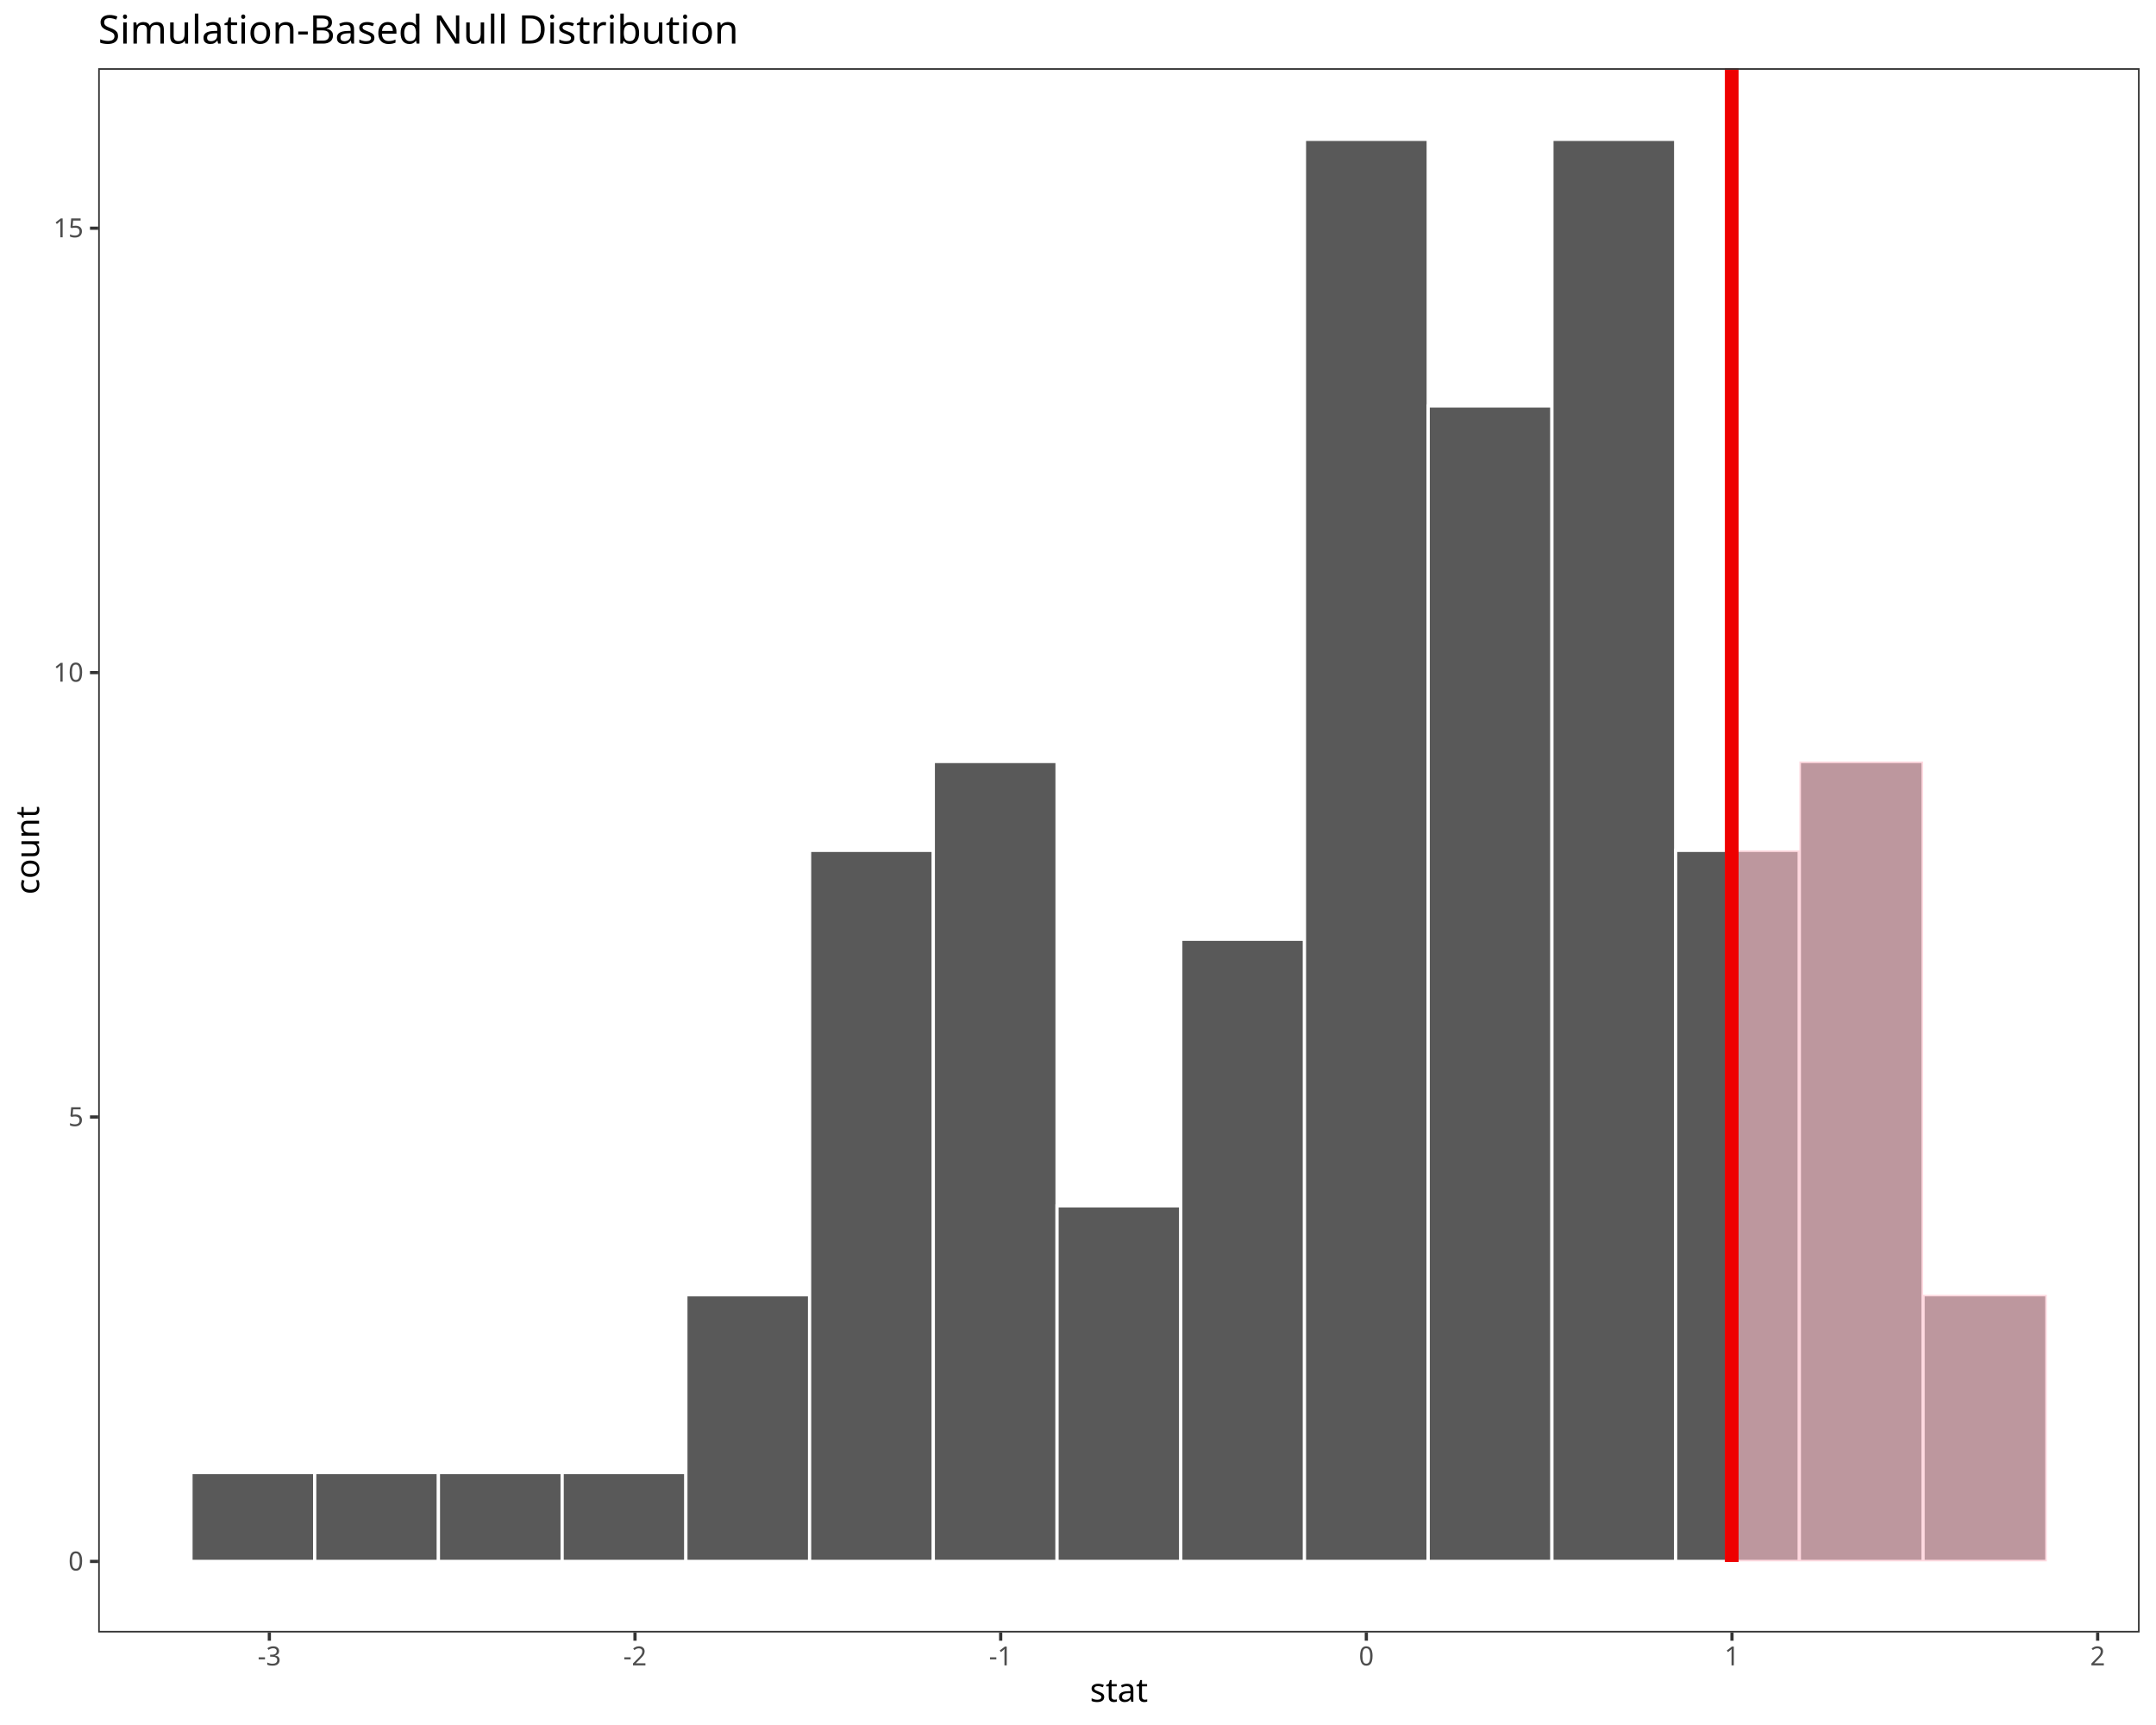
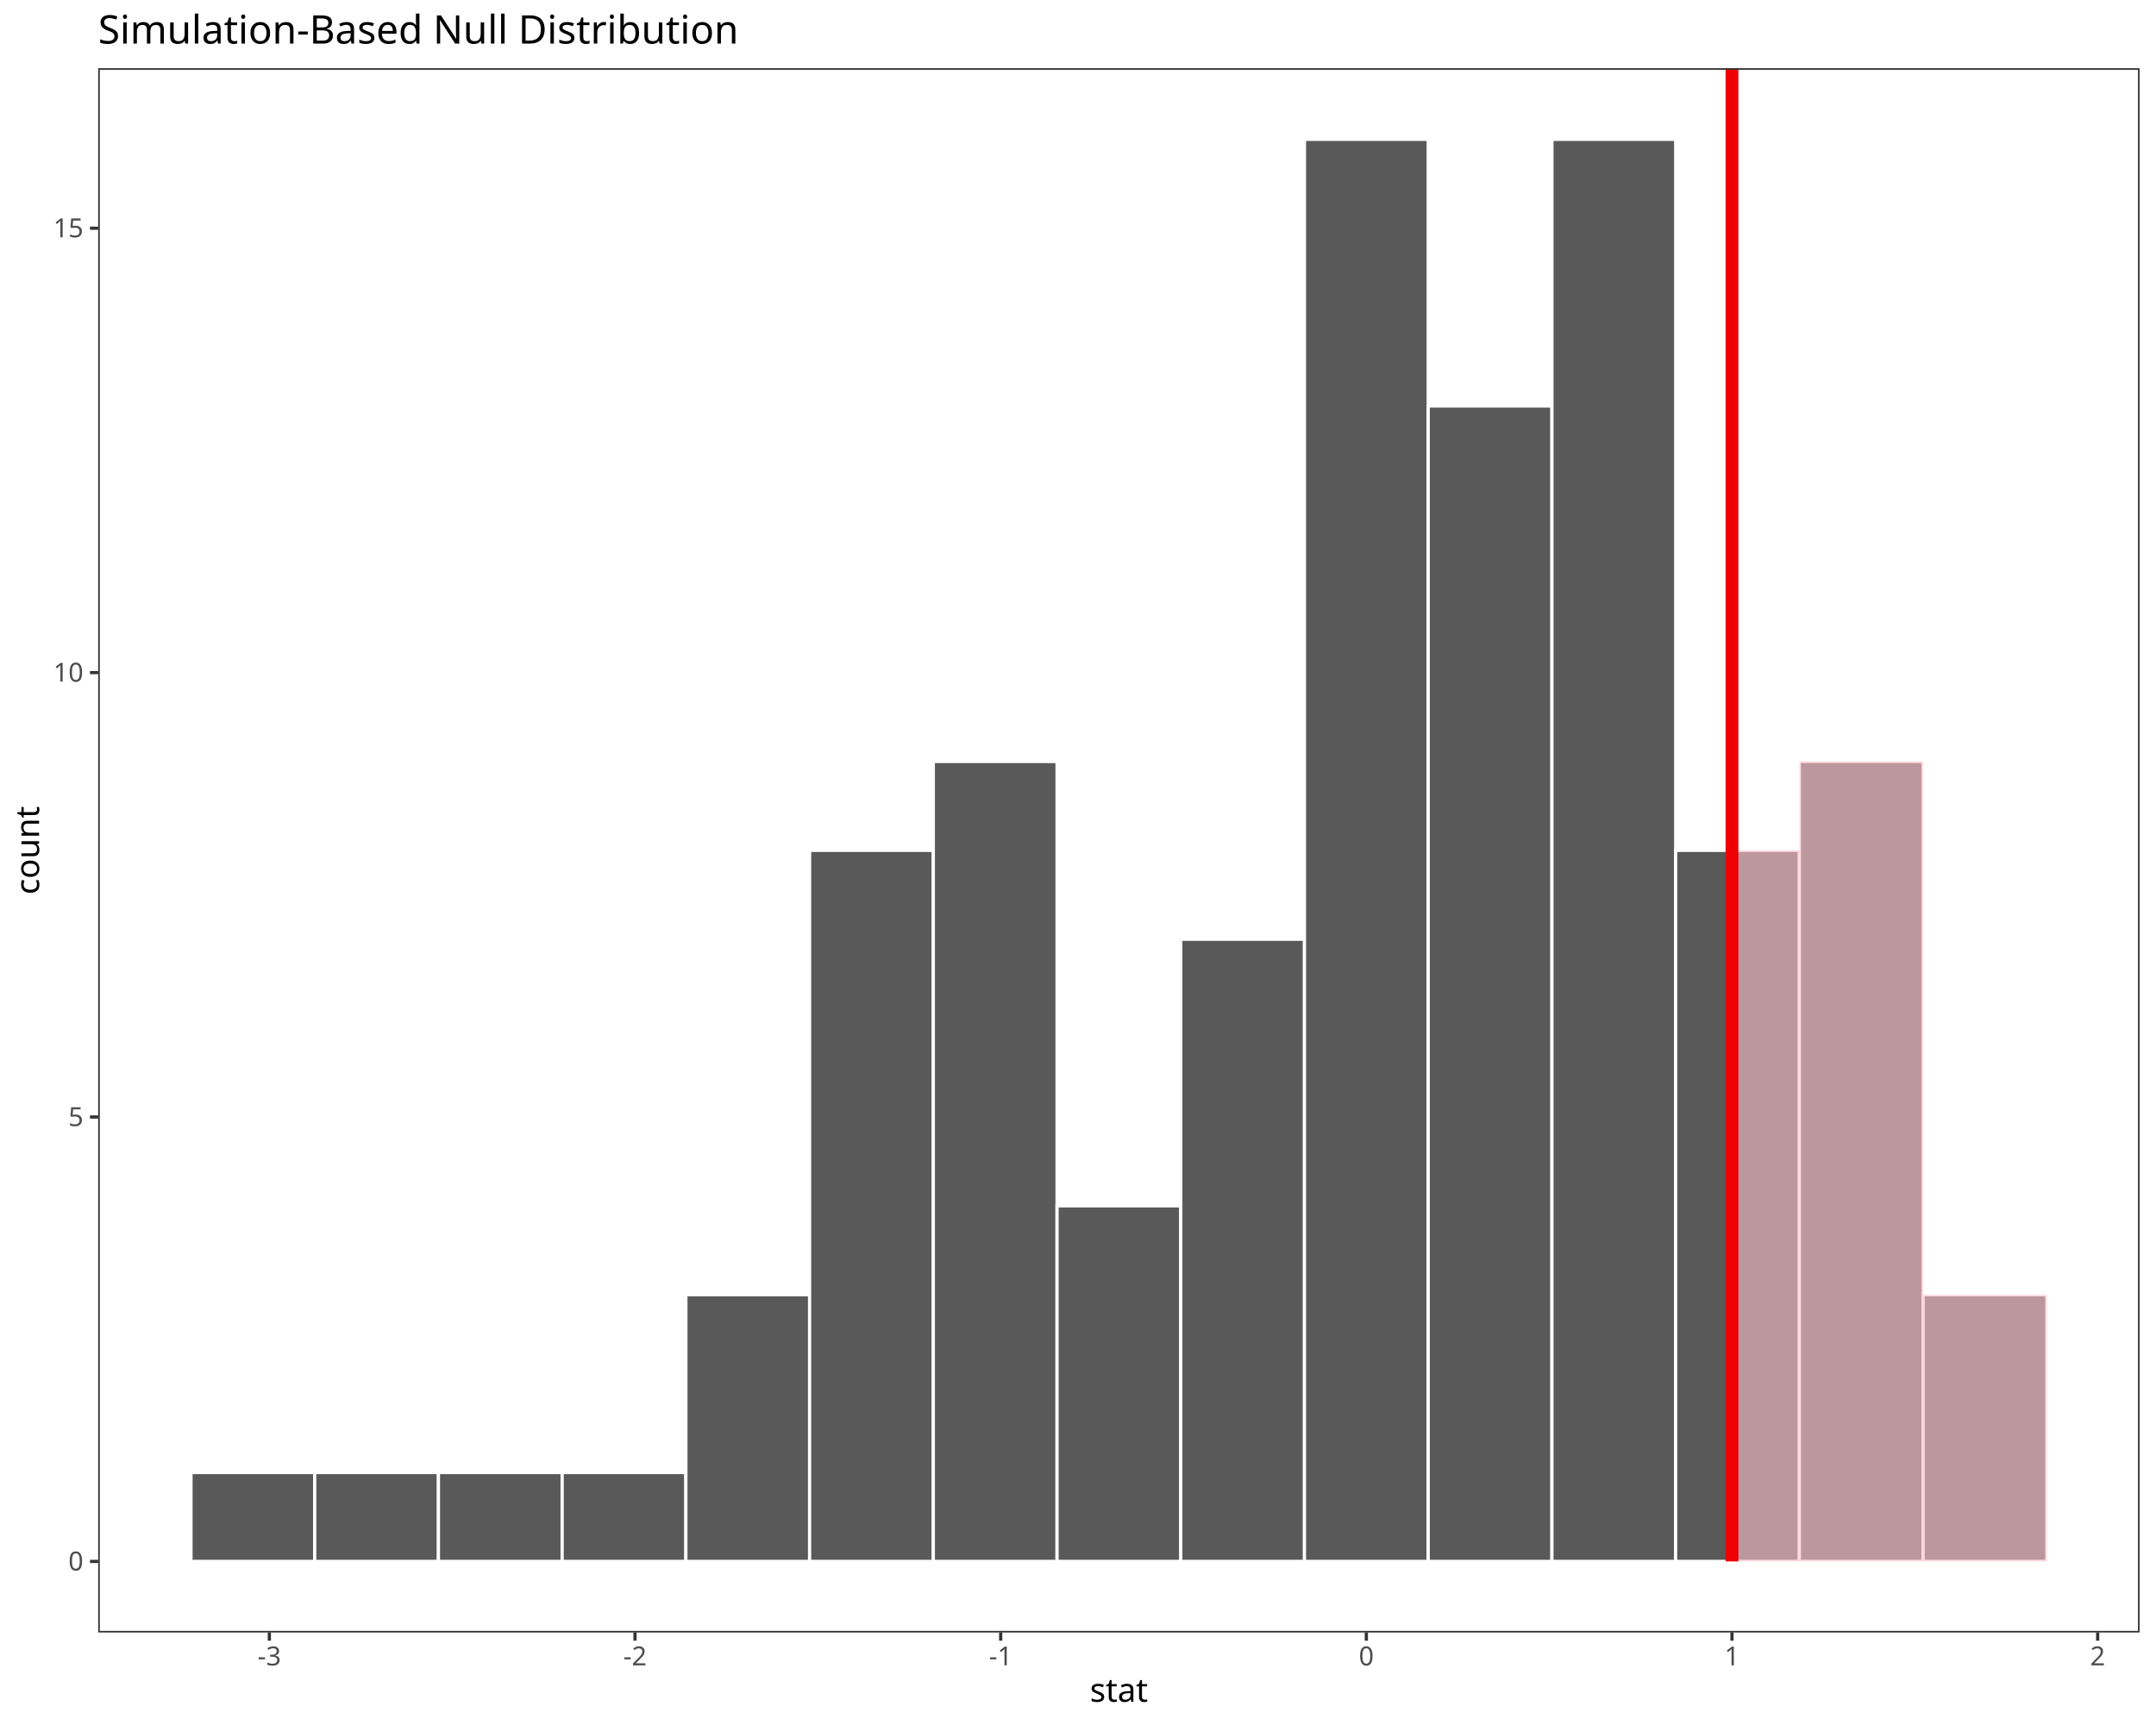
<svg xmlns="http://www.w3.org/2000/svg" class="svglite" data-engine-version="2.0" width="720.00pt" height="576.00pt" viewBox="0 0 720.00 576.00">
  <defs>
    <style type="text/css">
    .svglite line, .svglite polyline, .svglite polygon, .svglite path, .svglite rect, .svglite circle {
      fill: none;
      stroke: #000000;
      stroke-linecap: round;
      stroke-linejoin: round;
      stroke-miterlimit: 10.00;
    }
  </style>
  </defs>
  <rect width="100%" height="100%" style="stroke: none; fill: #FFFFFF;" />
  <defs>
    <clipPath id="cpMC4wMHw3MjAuMDB8MC4wMHw1NzYuMDA=">
      <rect x="0.00" y="0.00" width="720.00" height="576.00" />
    </clipPath>
  </defs>
  <g clip-path="url(#cpMC4wMHw3MjAuMDB8MC4wMHw1NzYuMDA=)">
    <rect x="0.00" y="0.00" width="720.00" height="576.00" style="stroke-width: 1.07; stroke: #FFFFFF; fill: #FFFFFF;" />
  </g>
  <defs>
    <clipPath id="cpMzIuNzl8NzE0LjUyfDIyLjc4fDU0NS4xMQ==">
      <rect x="32.79" y="22.78" width="681.73" height="522.33" />
    </clipPath>
  </defs>
  <g clip-path="url(#cpMzIuNzl8NzE0LjUyfDIyLjc4fDU0NS4xMQ==)">
    <rect x="32.79" y="22.78" width="681.73" height="522.33" style="stroke-width: 1.07; stroke: none; fill: #FFFFFF;" />
    <rect x="63.78" y="491.69" width="41.32" height="29.68" style="stroke-width: 1.07; stroke: #FFFFFF; stroke-linecap: butt; stroke-linejoin: miter; fill: #595959;" />
    <rect x="105.10" y="491.69" width="41.32" height="29.68" style="stroke-width: 1.07; stroke: #FFFFFF; stroke-linecap: butt; stroke-linejoin: miter; fill: #595959;" />
    <rect x="146.41" y="491.69" width="41.32" height="29.68" style="stroke-width: 1.07; stroke: #FFFFFF; stroke-linecap: butt; stroke-linejoin: miter; fill: #595959;" />
    <rect x="187.73" y="491.69" width="41.32" height="29.68" style="stroke-width: 1.07; stroke: #FFFFFF; stroke-linecap: butt; stroke-linejoin: miter; fill: #595959;" />
    <rect x="229.05" y="432.34" width="41.32" height="89.03" style="stroke-width: 1.07; stroke: #FFFFFF; stroke-linecap: butt; stroke-linejoin: miter; fill: #595959;" />
    <rect x="270.37" y="283.95" width="41.32" height="237.42" style="stroke-width: 1.07; stroke: #FFFFFF; stroke-linecap: butt; stroke-linejoin: miter; fill: #595959;" />
    <rect x="311.68" y="254.27" width="41.32" height="267.10" style="stroke-width: 1.07; stroke: #FFFFFF; stroke-linecap: butt; stroke-linejoin: miter; fill: #595959;" />
    <rect x="353.00" y="402.66" width="41.32" height="118.71" style="stroke-width: 1.07; stroke: #FFFFFF; stroke-linecap: butt; stroke-linejoin: miter; fill: #595959;" />
    <rect x="394.32" y="313.63" width="41.32" height="207.74" style="stroke-width: 1.07; stroke: #FFFFFF; stroke-linecap: butt; stroke-linejoin: miter; fill: #595959;" />
    <rect x="435.63" y="46.53" width="41.32" height="474.84" style="stroke-width: 1.07; stroke: #FFFFFF; stroke-linecap: butt; stroke-linejoin: miter; fill: #595959;" />
    <rect x="476.95" y="135.56" width="41.32" height="385.81" style="stroke-width: 1.07; stroke: #FFFFFF; stroke-linecap: butt; stroke-linejoin: miter; fill: #595959;" />
    <rect x="518.27" y="46.53" width="41.32" height="474.84" style="stroke-width: 1.07; stroke: #FFFFFF; stroke-linecap: butt; stroke-linejoin: miter; fill: #595959;" />
    <rect x="559.58" y="283.95" width="41.32" height="237.42" style="stroke-width: 1.07; stroke: #FFFFFF; stroke-linecap: butt; stroke-linejoin: miter; fill: #595959;" />
    <rect x="600.90" y="254.27" width="41.32" height="267.10" style="stroke-width: 1.07; stroke: #FFFFFF; stroke-linecap: butt; stroke-linejoin: miter; fill: #595959;" />
    <rect x="642.22" y="432.34" width="41.32" height="89.03" style="stroke-width: 1.07; stroke: #FFFFFF; stroke-linecap: butt; stroke-linejoin: miter; fill: #595959;" />
    <polygon points="578.40,283.95 578.40,283.95 600.90,283.95 600.90,283.95 600.90,363.09 600.90,442.23 600.90,521.37 600.90,432.34 600.90,343.30 600.90,254.27 600.90,254.27 642.22,254.27 642.22,254.27 642.22,343.30 642.22,432.34 642.22,521.37 642.22,491.69 642.22,462.01 642.22,432.34 642.22,432.34 683.53,432.34 683.53,432.34 683.53,521.37 683.53,521.37 683.53,521.37 642.22,521.37 642.22,521.37 642.22,521.37 642.22,521.37 642.22,521.37 642.22,521.37 642.22,521.37 642.22,521.37 642.22,521.37 600.90,521.37 600.90,521.37 600.90,521.37 600.90,521.37 600.90,521.37 600.90,521.37 600.90,521.37 600.90,521.37 600.90,521.37 578.40,521.37 578.40,521.37 578.40,521.37 " style="stroke-width: 0.00; stroke: none; stroke-linecap: butt; fill: #FFC0CB; fill-opacity: 0.60;" />
    <polyline points="578.40,283.95 578.40,283.95 600.90,283.95 600.90,283.95 600.90,363.09 600.90,442.23 600.90,521.37 600.90,432.34 600.90,343.30 600.90,254.27 600.90,254.27 642.22,254.27 642.22,254.27 642.22,343.30 642.22,432.34 642.22,521.37 642.22,491.69 642.22,462.01 642.22,432.34 642.22,432.34 683.53,432.34 683.53,432.34 " style="stroke-width: 1.07; stroke: none; stroke-linecap: butt;" />
    <line x1="578.40" y1="521.37" x2="578.40" y2="22.78" style="stroke-width: 4.27; stroke: #EE0000; stroke-linecap: butt;" />
-     <line x1="578.40" y1="521.37" x2="578.40" y2="22.78" style="stroke-width: 4.27; stroke: #EE0000; stroke-linecap: butt;" />
-     <line x1="578.40" y1="521.37" x2="578.40" y2="22.78" style="stroke-width: 4.27; stroke: #EE0000; stroke-linecap: butt;" />
-     <line x1="578.40" y1="521.37" x2="578.40" y2="22.78" style="stroke-width: 4.27; stroke: #EE0000; stroke-linecap: butt;" />
-     <line x1="578.40" y1="521.37" x2="578.40" y2="22.78" style="stroke-width: 4.27; stroke: #EE0000; stroke-linecap: butt;" />
-     <line x1="578.40" y1="521.37" x2="578.40" y2="22.78" style="stroke-width: 4.27; stroke: #EE0000; stroke-linecap: butt;" />
-     <line x1="578.40" y1="521.37" x2="578.40" y2="22.78" style="stroke-width: 4.27; stroke: #EE0000; stroke-linecap: butt;" />
-     <line x1="578.40" y1="521.37" x2="578.40" y2="22.78" style="stroke-width: 4.27; stroke: #EE0000; stroke-linecap: butt;" />
-     <line x1="578.40" y1="521.37" x2="578.40" y2="22.78" style="stroke-width: 4.27; stroke: #EE0000; stroke-linecap: butt;" />
-     <line x1="578.40" y1="521.37" x2="578.40" y2="22.78" style="stroke-width: 4.27; stroke: #EE0000; stroke-linecap: butt;" />
-     <line x1="578.40" y1="521.37" x2="578.40" y2="22.78" style="stroke-width: 4.27; stroke: #EE0000; stroke-linecap: butt;" />
-     <line x1="578.40" y1="521.37" x2="578.40" y2="22.78" style="stroke-width: 4.27; stroke: #EE0000; stroke-linecap: butt;" />
-     <line x1="578.40" y1="521.37" x2="578.40" y2="22.78" style="stroke-width: 4.27; stroke: #EE0000; stroke-linecap: butt;" />
-     <line x1="578.40" y1="521.37" x2="578.40" y2="22.78" style="stroke-width: 4.27; stroke: #EE0000; stroke-linecap: butt;" />
-     <line x1="578.40" y1="521.37" x2="578.40" y2="22.78" style="stroke-width: 4.27; stroke: #EE0000; stroke-linecap: butt;" />
-     <line x1="578.40" y1="521.37" x2="578.40" y2="22.78" style="stroke-width: 4.27; stroke: #EE0000; stroke-linecap: butt;" />
-     <line x1="578.40" y1="521.37" x2="578.40" y2="22.78" style="stroke-width: 4.27; stroke: #EE0000; stroke-linecap: butt;" />
-     <line x1="578.40" y1="521.37" x2="578.40" y2="22.78" style="stroke-width: 4.27; stroke: #EE0000; stroke-linecap: butt;" />
-     <line x1="578.40" y1="521.37" x2="578.40" y2="22.78" style="stroke-width: 4.27; stroke: #EE0000; stroke-linecap: butt;" />
-     <line x1="578.40" y1="521.37" x2="578.40" y2="22.78" style="stroke-width: 4.27; stroke: #EE0000; stroke-linecap: butt;" />
-     <line x1="578.40" y1="521.37" x2="578.40" y2="22.78" style="stroke-width: 4.27; stroke: #EE0000; stroke-linecap: butt;" />
-     <line x1="578.40" y1="521.37" x2="578.40" y2="22.78" style="stroke-width: 4.27; stroke: #EE0000; stroke-linecap: butt;" />
-     <line x1="578.40" y1="521.37" x2="578.40" y2="22.78" style="stroke-width: 4.27; stroke: #EE0000; stroke-linecap: butt;" />
-     <line x1="578.40" y1="521.37" x2="578.40" y2="22.78" style="stroke-width: 4.27; stroke: #EE0000; stroke-linecap: butt;" />
-     <line x1="578.40" y1="521.37" x2="578.40" y2="22.78" style="stroke-width: 4.27; stroke: #EE0000; stroke-linecap: butt;" />
-     <line x1="578.40" y1="521.37" x2="578.40" y2="22.78" style="stroke-width: 4.27; stroke: #EE0000; stroke-linecap: butt;" />
-     <line x1="578.40" y1="521.37" x2="578.40" y2="22.78" style="stroke-width: 4.27; stroke: #EE0000; stroke-linecap: butt;" />
-     <line x1="578.40" y1="521.37" x2="578.40" y2="22.78" style="stroke-width: 4.27; stroke: #EE0000; stroke-linecap: butt;" />
-     <line x1="578.40" y1="521.37" x2="578.40" y2="22.78" style="stroke-width: 4.27; stroke: #EE0000; stroke-linecap: butt;" />
-     <line x1="578.40" y1="521.37" x2="578.40" y2="22.78" style="stroke-width: 4.27; stroke: #EE0000; stroke-linecap: butt;" />
-     <line x1="578.40" y1="521.37" x2="578.40" y2="22.78" style="stroke-width: 4.27; stroke: #EE0000; stroke-linecap: butt;" />
-     <line x1="578.40" y1="521.37" x2="578.40" y2="22.78" style="stroke-width: 4.27; stroke: #EE0000; stroke-linecap: butt;" />
-     <line x1="578.40" y1="521.37" x2="578.40" y2="22.78" style="stroke-width: 4.27; stroke: #EE0000; stroke-linecap: butt;" />
-     <line x1="578.40" y1="521.37" x2="578.40" y2="22.78" style="stroke-width: 4.27; stroke: #EE0000; stroke-linecap: butt;" />
-     <line x1="578.40" y1="521.37" x2="578.40" y2="22.78" style="stroke-width: 4.27; stroke: #EE0000; stroke-linecap: butt;" />
-     <line x1="578.40" y1="521.37" x2="578.40" y2="22.78" style="stroke-width: 4.27; stroke: #EE0000; stroke-linecap: butt;" />
-     <line x1="578.40" y1="521.37" x2="578.40" y2="22.78" style="stroke-width: 4.27; stroke: #EE0000; stroke-linecap: butt;" />
-     <line x1="578.40" y1="521.37" x2="578.40" y2="22.78" style="stroke-width: 4.27; stroke: #EE0000; stroke-linecap: butt;" />
-     <line x1="578.40" y1="521.37" x2="578.40" y2="22.78" style="stroke-width: 4.27; stroke: #EE0000; stroke-linecap: butt;" />
-     <line x1="578.40" y1="521.37" x2="578.40" y2="22.78" style="stroke-width: 4.27; stroke: #EE0000; stroke-linecap: butt;" />
-     <line x1="578.40" y1="521.37" x2="578.40" y2="22.78" style="stroke-width: 4.27; stroke: #EE0000; stroke-linecap: butt;" />
-     <line x1="578.40" y1="521.37" x2="578.40" y2="22.78" style="stroke-width: 4.27; stroke: #EE0000; stroke-linecap: butt;" />
-     <line x1="578.40" y1="521.37" x2="578.40" y2="22.78" style="stroke-width: 4.27; stroke: #EE0000; stroke-linecap: butt;" />
-     <line x1="578.40" y1="521.37" x2="578.40" y2="22.78" style="stroke-width: 4.27; stroke: #EE0000; stroke-linecap: butt;" />
-     <line x1="578.40" y1="521.37" x2="578.40" y2="22.78" style="stroke-width: 4.27; stroke: #EE0000; stroke-linecap: butt;" />
-     <line x1="578.40" y1="521.37" x2="578.40" y2="22.78" style="stroke-width: 4.27; stroke: #EE0000; stroke-linecap: butt;" />
-     <line x1="578.40" y1="521.37" x2="578.40" y2="22.78" style="stroke-width: 4.27; stroke: #EE0000; stroke-linecap: butt;" />
-     <line x1="578.40" y1="521.37" x2="578.40" y2="22.78" style="stroke-width: 4.27; stroke: #EE0000; stroke-linecap: butt;" />
-     <line x1="578.40" y1="521.37" x2="578.40" y2="22.78" style="stroke-width: 4.27; stroke: #EE0000; stroke-linecap: butt;" />
-     <line x1="578.40" y1="521.37" x2="578.40" y2="22.78" style="stroke-width: 4.27; stroke: #EE0000; stroke-linecap: butt;" />
-     <line x1="578.40" y1="521.37" x2="578.40" y2="22.78" style="stroke-width: 4.27; stroke: #EE0000; stroke-linecap: butt;" />
-     <line x1="578.40" y1="521.37" x2="578.40" y2="22.78" style="stroke-width: 4.27; stroke: #EE0000; stroke-linecap: butt;" />
-     <line x1="578.40" y1="521.37" x2="578.40" y2="22.78" style="stroke-width: 4.27; stroke: #EE0000; stroke-linecap: butt;" />
-     <line x1="578.40" y1="521.37" x2="578.40" y2="22.78" style="stroke-width: 4.27; stroke: #EE0000; stroke-linecap: butt;" />
-     <line x1="578.40" y1="521.37" x2="578.40" y2="22.78" style="stroke-width: 4.27; stroke: #EE0000; stroke-linecap: butt;" />
-     <line x1="578.40" y1="521.37" x2="578.40" y2="22.78" style="stroke-width: 4.27; stroke: #EE0000; stroke-linecap: butt;" />
-     <line x1="578.40" y1="521.37" x2="578.40" y2="22.78" style="stroke-width: 4.27; stroke: #EE0000; stroke-linecap: butt;" />
-     <line x1="578.40" y1="521.37" x2="578.40" y2="22.78" style="stroke-width: 4.27; stroke: #EE0000; stroke-linecap: butt;" />
-     <line x1="578.40" y1="521.37" x2="578.40" y2="22.78" style="stroke-width: 4.27; stroke: #EE0000; stroke-linecap: butt;" />
-     <line x1="578.40" y1="521.37" x2="578.40" y2="22.78" style="stroke-width: 4.27; stroke: #EE0000; stroke-linecap: butt;" />
-     <line x1="578.40" y1="521.37" x2="578.40" y2="22.78" style="stroke-width: 4.27; stroke: #EE0000; stroke-linecap: butt;" />
-     <line x1="578.40" y1="521.37" x2="578.40" y2="22.78" style="stroke-width: 4.27; stroke: #EE0000; stroke-linecap: butt;" />
-     <line x1="578.40" y1="521.37" x2="578.40" y2="22.78" style="stroke-width: 4.27; stroke: #EE0000; stroke-linecap: butt;" />
-     <line x1="578.40" y1="521.37" x2="578.40" y2="22.78" style="stroke-width: 4.27; stroke: #EE0000; stroke-linecap: butt;" />
-     <line x1="578.40" y1="521.37" x2="578.40" y2="22.78" style="stroke-width: 4.27; stroke: #EE0000; stroke-linecap: butt;" />
-     <line x1="578.40" y1="521.37" x2="578.40" y2="22.78" style="stroke-width: 4.27; stroke: #EE0000; stroke-linecap: butt;" />
-     <line x1="578.40" y1="521.37" x2="578.40" y2="22.78" style="stroke-width: 4.27; stroke: #EE0000; stroke-linecap: butt;" />
-     <line x1="578.40" y1="521.37" x2="578.40" y2="22.78" style="stroke-width: 4.27; stroke: #EE0000; stroke-linecap: butt;" />
-     <line x1="578.40" y1="521.37" x2="578.40" y2="22.78" style="stroke-width: 4.27; stroke: #EE0000; stroke-linecap: butt;" />
-     <line x1="578.40" y1="521.37" x2="578.40" y2="22.78" style="stroke-width: 4.27; stroke: #EE0000; stroke-linecap: butt;" />
-     <line x1="578.40" y1="521.37" x2="578.40" y2="22.78" style="stroke-width: 4.27; stroke: #EE0000; stroke-linecap: butt;" />
-     <line x1="578.40" y1="521.37" x2="578.40" y2="22.78" style="stroke-width: 4.27; stroke: #EE0000; stroke-linecap: butt;" />
-     <line x1="578.40" y1="521.37" x2="578.40" y2="22.78" style="stroke-width: 4.27; stroke: #EE0000; stroke-linecap: butt;" />
-     <line x1="578.40" y1="521.37" x2="578.40" y2="22.78" style="stroke-width: 4.27; stroke: #EE0000; stroke-linecap: butt;" />
-     <line x1="578.40" y1="521.37" x2="578.40" y2="22.78" style="stroke-width: 4.27; stroke: #EE0000; stroke-linecap: butt;" />
-     <line x1="578.40" y1="521.37" x2="578.40" y2="22.78" style="stroke-width: 4.27; stroke: #EE0000; stroke-linecap: butt;" />
-     <line x1="578.40" y1="521.37" x2="578.40" y2="22.78" style="stroke-width: 4.27; stroke: #EE0000; stroke-linecap: butt;" />
-     <line x1="578.40" y1="521.37" x2="578.40" y2="22.78" style="stroke-width: 4.27; stroke: #EE0000; stroke-linecap: butt;" />
-     <line x1="578.40" y1="521.37" x2="578.40" y2="22.78" style="stroke-width: 4.27; stroke: #EE0000; stroke-linecap: butt;" />
-     <line x1="578.40" y1="521.37" x2="578.40" y2="22.78" style="stroke-width: 4.27; stroke: #EE0000; stroke-linecap: butt;" />
-     <line x1="578.40" y1="521.37" x2="578.40" y2="22.78" style="stroke-width: 4.27; stroke: #EE0000; stroke-linecap: butt;" />
-     <line x1="578.40" y1="521.37" x2="578.40" y2="22.78" style="stroke-width: 4.27; stroke: #EE0000; stroke-linecap: butt;" />
-     <line x1="578.40" y1="521.37" x2="578.40" y2="22.78" style="stroke-width: 4.27; stroke: #EE0000; stroke-linecap: butt;" />
-     <line x1="578.40" y1="521.37" x2="578.40" y2="22.78" style="stroke-width: 4.27; stroke: #EE0000; stroke-linecap: butt;" />
-     <line x1="578.40" y1="521.37" x2="578.40" y2="22.78" style="stroke-width: 4.27; stroke: #EE0000; stroke-linecap: butt;" />
-     <line x1="578.40" y1="521.37" x2="578.40" y2="22.78" style="stroke-width: 4.27; stroke: #EE0000; stroke-linecap: butt;" />
-     <line x1="578.40" y1="521.37" x2="578.40" y2="22.78" style="stroke-width: 4.27; stroke: #EE0000; stroke-linecap: butt;" />
-     <line x1="578.40" y1="521.37" x2="578.40" y2="22.78" style="stroke-width: 4.27; stroke: #EE0000; stroke-linecap: butt;" />
-     <line x1="578.40" y1="521.37" x2="578.40" y2="22.78" style="stroke-width: 4.27; stroke: #EE0000; stroke-linecap: butt;" />
-     <line x1="578.40" y1="521.37" x2="578.40" y2="22.78" style="stroke-width: 4.27; stroke: #EE0000; stroke-linecap: butt;" />
-     <line x1="578.40" y1="521.37" x2="578.40" y2="22.78" style="stroke-width: 4.27; stroke: #EE0000; stroke-linecap: butt;" />
-     <line x1="578.40" y1="521.37" x2="578.40" y2="22.78" style="stroke-width: 4.27; stroke: #EE0000; stroke-linecap: butt;" />
-     <line x1="578.40" y1="521.37" x2="578.40" y2="22.78" style="stroke-width: 4.27; stroke: #EE0000; stroke-linecap: butt;" />
-     <line x1="578.40" y1="521.37" x2="578.40" y2="22.78" style="stroke-width: 4.27; stroke: #EE0000; stroke-linecap: butt;" />
-     <line x1="578.40" y1="521.37" x2="578.40" y2="22.78" style="stroke-width: 4.27; stroke: #EE0000; stroke-linecap: butt;" />
-     <line x1="578.40" y1="521.37" x2="578.40" y2="22.78" style="stroke-width: 4.27; stroke: #EE0000; stroke-linecap: butt;" />
-     <line x1="578.40" y1="521.37" x2="578.40" y2="22.78" style="stroke-width: 4.27; stroke: #EE0000; stroke-linecap: butt;" />
-     <line x1="578.40" y1="521.37" x2="578.40" y2="22.78" style="stroke-width: 4.27; stroke: #EE0000; stroke-linecap: butt;" />
-     <line x1="578.40" y1="521.37" x2="578.40" y2="22.78" style="stroke-width: 4.27; stroke: #EE0000; stroke-linecap: butt;" />
-     <line x1="578.40" y1="521.37" x2="578.40" y2="22.78" style="stroke-width: 4.27; stroke: #EE0000; stroke-linecap: butt;" />
    <rect x="32.79" y="22.78" width="681.73" height="522.33" style="stroke-width: 1.07; stroke: #333333;" />
  </g>
  <g clip-path="url(#cpMC4wMHw3MjAuMDB8MC4wMHw1NzYuMDA=)">
    <text x="27.86" y="524.40" text-anchor="end" style="font-size: 8.80px; fill: #4D4D4D; font-family: sans;" textLength="4.89px" lengthAdjust="spacingAndGlyphs">0</text>
    <text x="27.86" y="376.01" text-anchor="end" style="font-size: 8.80px; fill: #4D4D4D; font-family: sans;" textLength="4.89px" lengthAdjust="spacingAndGlyphs">5</text>
    <text x="27.86" y="227.62" text-anchor="end" style="font-size: 8.80px; fill: #4D4D4D; font-family: sans;" textLength="9.79px" lengthAdjust="spacingAndGlyphs">10</text>
    <text x="27.86" y="79.23" text-anchor="end" style="font-size: 8.80px; fill: #4D4D4D; font-family: sans;" textLength="9.79px" lengthAdjust="spacingAndGlyphs">15</text>
    <polyline points="30.05,521.37 32.79,521.37 " style="stroke-width: 1.07; stroke: #333333; stroke-linecap: butt;" />
    <polyline points="30.05,372.98 32.79,372.98 " style="stroke-width: 1.07; stroke: #333333; stroke-linecap: butt;" />
    <polyline points="30.05,224.59 32.79,224.59 " style="stroke-width: 1.07; stroke: #333333; stroke-linecap: butt;" />
    <polyline points="30.05,76.20 32.79,76.20 " style="stroke-width: 1.07; stroke: #333333; stroke-linecap: butt;" />
    <polyline points="89.95,547.85 89.95,545.11 " style="stroke-width: 1.07; stroke: #333333; stroke-linecap: butt;" />
    <polyline points="212.06,547.85 212.06,545.11 " style="stroke-width: 1.07; stroke: #333333; stroke-linecap: butt;" />
    <polyline points="334.18,547.85 334.18,545.11 " style="stroke-width: 1.07; stroke: #333333; stroke-linecap: butt;" />
    <polyline points="456.29,547.85 456.29,545.11 " style="stroke-width: 1.07; stroke: #333333; stroke-linecap: butt;" />
    <polyline points="578.40,547.85 578.40,545.11 " style="stroke-width: 1.07; stroke: #333333; stroke-linecap: butt;" />
    <polyline points="700.52,547.85 700.52,545.11 " style="stroke-width: 1.07; stroke: #333333; stroke-linecap: butt;" />
    <text x="89.95" y="556.10" text-anchor="middle" style="font-size: 8.80px; fill: #4D4D4D; font-family: sans;" textLength="7.82px" lengthAdjust="spacingAndGlyphs">-3</text>
    <text x="212.06" y="556.10" text-anchor="middle" style="font-size: 8.80px; fill: #4D4D4D; font-family: sans;" textLength="7.82px" lengthAdjust="spacingAndGlyphs">-2</text>
    <text x="334.18" y="556.10" text-anchor="middle" style="font-size: 8.80px; fill: #4D4D4D; font-family: sans;" textLength="7.82px" lengthAdjust="spacingAndGlyphs">-1</text>
    <text x="456.29" y="556.10" text-anchor="middle" style="font-size: 8.80px; fill: #4D4D4D; font-family: sans;" textLength="4.89px" lengthAdjust="spacingAndGlyphs">0</text>
    <text x="578.40" y="556.10" text-anchor="middle" style="font-size: 8.80px; fill: #4D4D4D; font-family: sans;" textLength="4.89px" lengthAdjust="spacingAndGlyphs">1</text>
    <text x="700.52" y="556.10" text-anchor="middle" style="font-size: 8.80px; fill: #4D4D4D; font-family: sans;" textLength="4.89px" lengthAdjust="spacingAndGlyphs">2</text>
    <text x="373.66" y="568.24" text-anchor="middle" style="font-size: 11.00px; font-family: sans;" textLength="17.73px" lengthAdjust="spacingAndGlyphs">stat</text>
    <text transform="translate(13.05,283.95) rotate(-90)" text-anchor="middle" style="font-size: 11.00px; font-family: sans;" textLength="26.91px" lengthAdjust="spacingAndGlyphs">count</text>
    <text x="32.79" y="14.56" style="font-size: 13.20px; font-family: sans;" textLength="199.57px" lengthAdjust="spacingAndGlyphs">Simulation-Based Null Distribution</text>
  </g>
</svg>
